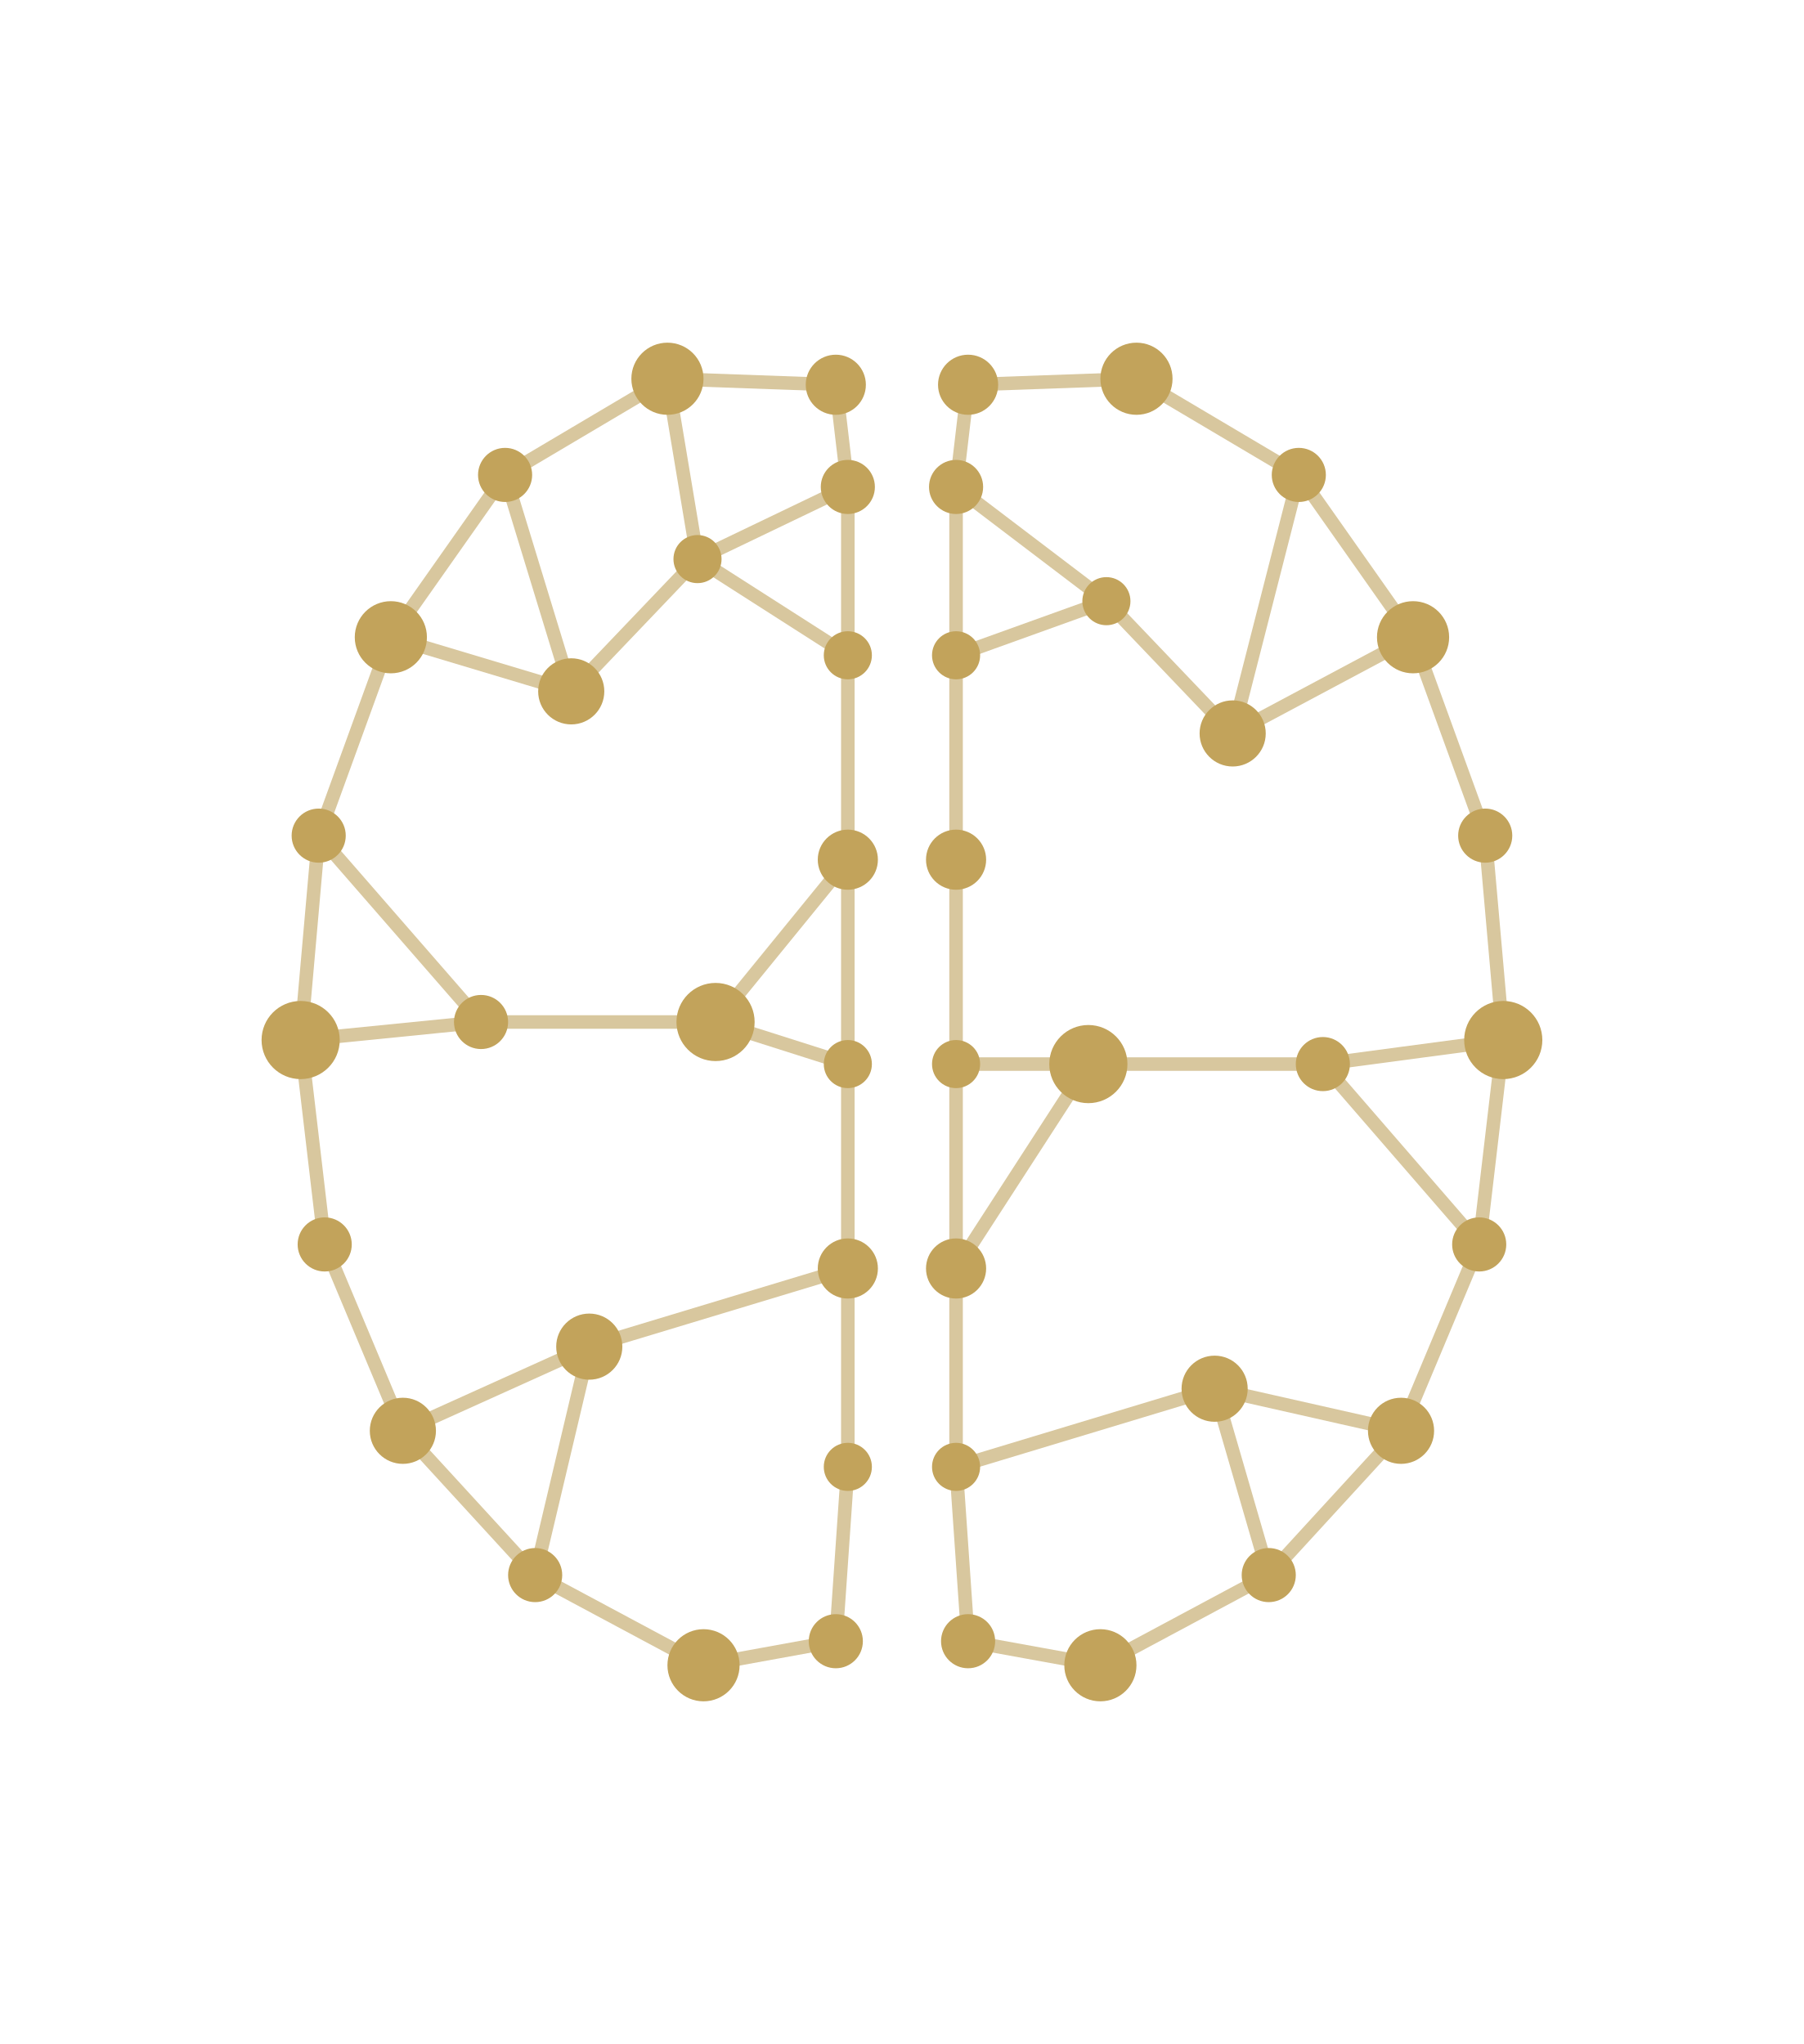
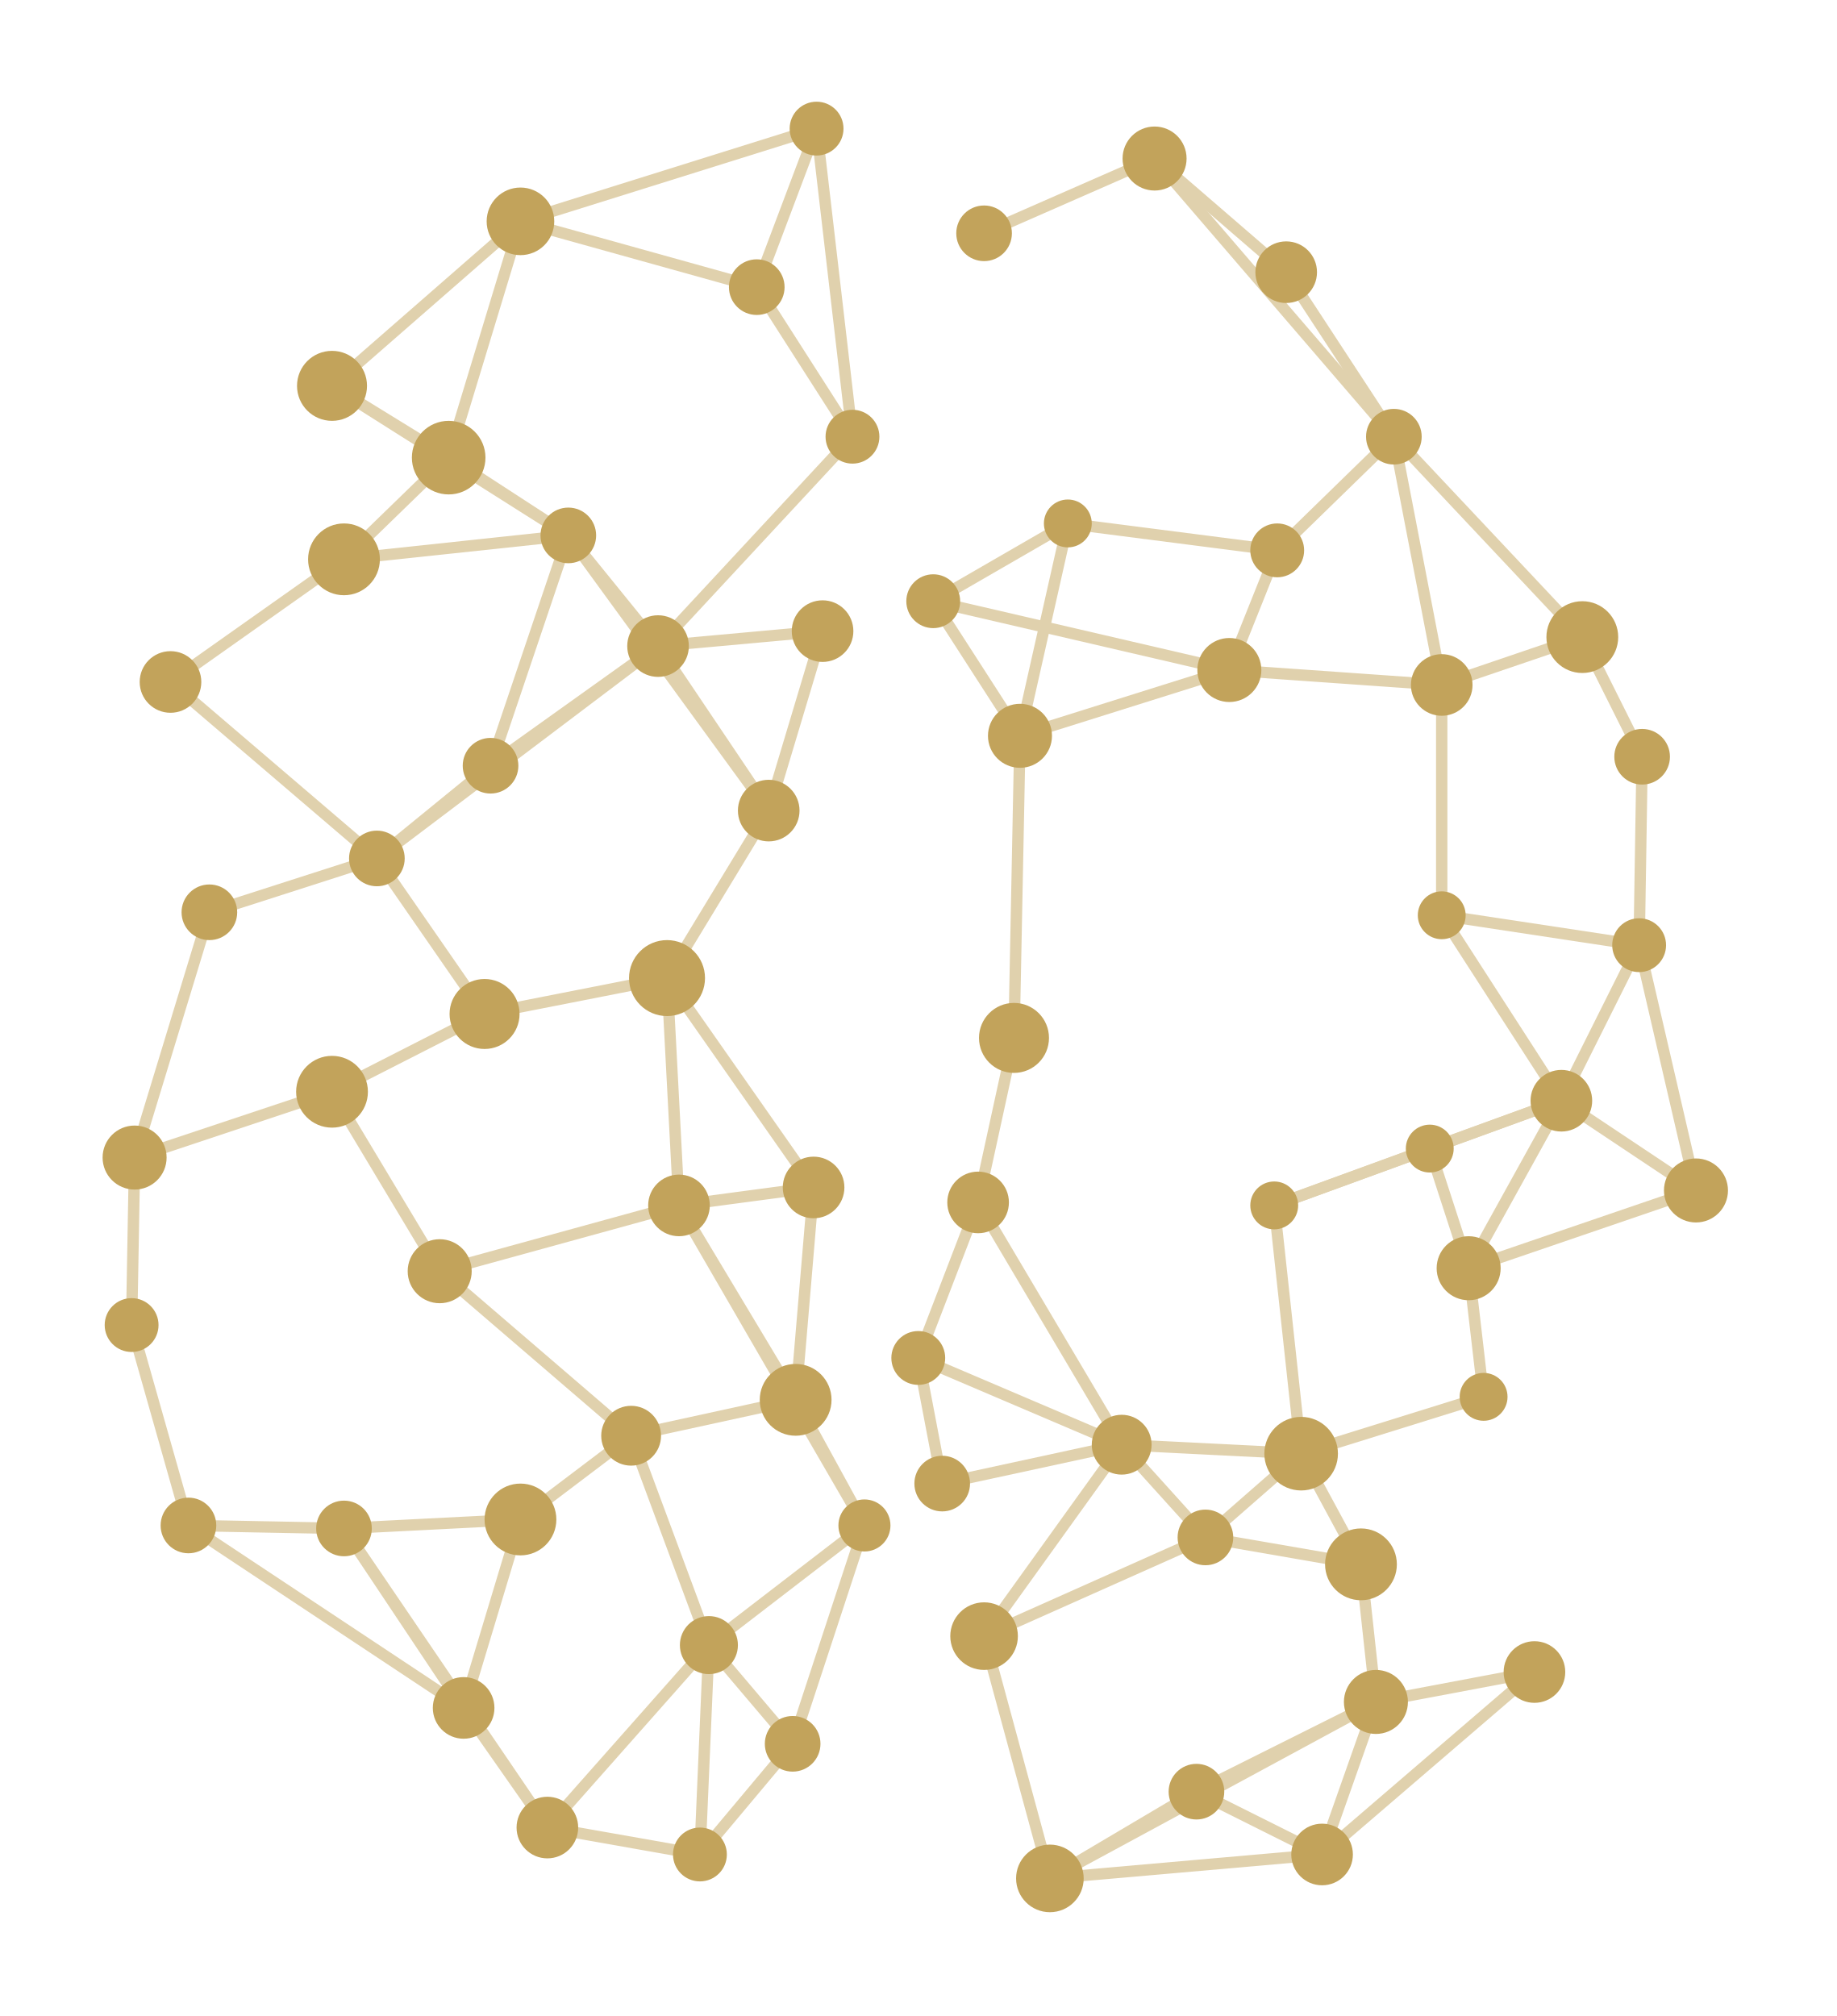
- <svg xmlns="http://www.w3.org/2000/svg" viewBox="0 0 600 680" width="600" height="680">
-   <g transform="translate(0,10)">
-     <g stroke="#D8C79E" stroke-width="4.5" opacity="1">
-       <line x1="278" y1="118" x2="222" y2="116" />
-       <line x1="222" y1="116" x2="168" y2="148" />
-       <line x1="222" y1="116" x2="232" y2="176" />
-       <line x1="168" y1="148" x2="130" y2="202" />
-       <line x1="168" y1="148" x2="190" y2="220" />
-       <line x1="130" y1="202" x2="106" y2="268" />
-       <line x1="130" y1="202" x2="190" y2="220" />
-       <line x1="106" y1="268" x2="100" y2="336" />
-       <line x1="106" y1="268" x2="160" y2="330" />
-       <line x1="100" y1="336" x2="108" y2="404" />
-       <line x1="100" y1="336" x2="160" y2="330" />
-       <line x1="108" y1="404" x2="134" y2="466" />
-       <line x1="134" y1="466" x2="178" y2="514" />
-       <line x1="134" y1="466" x2="196" y2="438" />
-       <line x1="178" y1="514" x2="234" y2="544" />
-       <line x1="178" y1="514" x2="196" y2="438" />
-       <line x1="234" y1="544" x2="278" y2="536" />
-       <line x1="278" y1="536" x2="282" y2="478" />
-       <line x1="282" y1="478" x2="282" y2="412" />
-       <line x1="282" y1="412" x2="282" y2="344" />
-       <line x1="282" y1="412" x2="196" y2="438" />
-       <line x1="282" y1="344" x2="282" y2="276" />
-       <line x1="282" y1="344" x2="238" y2="330" />
-       <line x1="282" y1="276" x2="282" y2="208" />
-       <line x1="282" y1="276" x2="238" y2="330" />
-       <line x1="282" y1="208" x2="282" y2="152" />
-       <line x1="282" y1="208" x2="232" y2="176" />
-       <line x1="282" y1="152" x2="278" y2="118" />
-       <line x1="282" y1="152" x2="232" y2="176" />
-       <line x1="190" y1="220" x2="232" y2="176" />
-       <line x1="160" y1="330" x2="238" y2="330" />
-       <line x1="322" y1="118" x2="378" y2="116" />
-       <line x1="378" y1="116" x2="432" y2="148" />
-       <line x1="432" y1="148" x2="470" y2="202" />
-       <line x1="432" y1="148" x2="410" y2="234" />
-       <line x1="470" y1="202" x2="494" y2="268" />
-       <line x1="470" y1="202" x2="410" y2="234" />
-       <line x1="494" y1="268" x2="500" y2="336" />
-       <line x1="500" y1="336" x2="492" y2="404" />
-       <line x1="500" y1="336" x2="440" y2="344" />
-       <line x1="492" y1="404" x2="466" y2="466" />
-       <line x1="492" y1="404" x2="440" y2="344" />
-       <line x1="466" y1="466" x2="422" y2="514" />
-       <line x1="466" y1="466" x2="404" y2="452" />
-       <line x1="422" y1="514" x2="366" y2="544" />
-       <line x1="422" y1="514" x2="404" y2="452" />
-       <line x1="366" y1="544" x2="322" y2="536" />
-       <line x1="322" y1="536" x2="318" y2="478" />
-       <line x1="318" y1="478" x2="318" y2="412" />
-       <line x1="318" y1="478" x2="404" y2="452" />
-       <line x1="318" y1="412" x2="318" y2="344" />
-       <line x1="318" y1="412" x2="362" y2="344" />
-       <line x1="318" y1="344" x2="318" y2="276" />
-       <line x1="318" y1="344" x2="362" y2="344" />
-       <line x1="318" y1="276" x2="318" y2="208" />
-       <line x1="318" y1="208" x2="318" y2="152" />
-       <line x1="318" y1="208" x2="368" y2="190" />
-       <line x1="318" y1="152" x2="322" y2="118" />
-       <line x1="318" y1="152" x2="368" y2="190" />
-       <line x1="410" y1="234" x2="368" y2="190" />
-       <line x1="440" y1="344" x2="362" y2="344" />
-     </g>
-     <g fill="#C2A35B">
-       <circle cx="278" cy="118" r="10" />
-       <circle cx="222" cy="116" r="12" />
-       <circle cx="168" cy="148" r="9" />
-       <circle cx="130" cy="202" r="12" />
-       <circle cx="106" cy="268" r="9" />
-       <circle cx="100" cy="336" r="13" />
-       <circle cx="108" cy="404" r="9" />
-       <circle cx="134" cy="466" r="11" />
-       <circle cx="178" cy="514" r="9" />
-       <circle cx="234" cy="544" r="12" />
-       <circle cx="278" cy="536" r="9" />
-       <circle cx="282" cy="478" r="8" />
-       <circle cx="282" cy="412" r="10" />
-       <circle cx="282" cy="344" r="8" />
-       <circle cx="282" cy="276" r="10" />
-       <circle cx="282" cy="208" r="8" />
-       <circle cx="282" cy="152" r="9" />
-       <circle cx="190" cy="220" r="11" />
-       <circle cx="160" cy="330" r="9" />
-       <circle cx="196" cy="438" r="11" />
-       <circle cx="238" cy="330" r="13" />
-       <circle cx="232" cy="176" r="8" />
-       <circle cx="322" cy="118" r="10" />
-       <circle cx="378" cy="116" r="12" />
-       <circle cx="432" cy="148" r="9" />
-       <circle cx="470" cy="202" r="12" />
-       <circle cx="494" cy="268" r="9" />
-       <circle cx="500" cy="336" r="13" />
-       <circle cx="492" cy="404" r="9" />
-       <circle cx="466" cy="466" r="11" />
-       <circle cx="422" cy="514" r="9" />
-       <circle cx="366" cy="544" r="12" />
-       <circle cx="322" cy="536" r="9" />
-       <circle cx="318" cy="478" r="8" />
-       <circle cx="318" cy="412" r="10" />
-       <circle cx="318" cy="344" r="8" />
-       <circle cx="318" cy="276" r="10" />
-       <circle cx="318" cy="208" r="8" />
-       <circle cx="318" cy="152" r="9" />
-       <circle cx="410" cy="234" r="11" />
-       <circle cx="440" cy="344" r="9" />
-       <circle cx="404" cy="452" r="11" />
-       <circle cx="362" cy="344" r="13" />
-       <circle cx="368" cy="190" r="8" />
-     </g>
+ <svg xmlns="http://www.w3.org/2000/svg" viewBox="0 0 614 674" width="614" height="674">
+   <g stroke="#C2A35B" stroke-width="3.8" opacity="0.5" stroke-linecap="round">
+     <line x1="223" y1="327" x2="162" y2="339" />
+     <line x1="223" y1="327" x2="257" y2="271" />
+     <line x1="223" y1="327" x2="272" y2="397" />
+     <line x1="223" y1="327" x2="227" y2="403" />
+     <line x1="150" y1="153" x2="115" y2="187" />
+     <line x1="150" y1="153" x2="111" y2="129" />
+     <line x1="150" y1="153" x2="174" y2="74" />
+     <line x1="150" y1="153" x2="190" y2="179" />
+     <line x1="435" y1="486" x2="455" y2="523" />
+     <line x1="435" y1="486" x2="375" y2="483" />
+     <line x1="435" y1="486" x2="403" y2="514" />
+     <line x1="435" y1="486" x2="426" y2="403" />
+     <line x1="435" y1="486" x2="496" y2="467" />
+     <line x1="115" y1="187" x2="57" y2="228" />
+     <line x1="115" y1="187" x2="190" y2="179" />
+     <line x1="529" y1="213" x2="482" y2="229" />
+     <line x1="529" y1="213" x2="466" y2="146" />
+     <line x1="529" y1="213" x2="549" y2="253" />
+     <line x1="111" y1="365" x2="162" y2="339" />
+     <line x1="111" y1="365" x2="45" y2="387" />
+     <line x1="111" y1="365" x2="147" y2="425" />
+     <line x1="266" y1="468" x2="272" y2="397" />
+     <line x1="266" y1="468" x2="227" y2="403" />
+     <line x1="266" y1="468" x2="211" y2="480" />
+     <line x1="266" y1="468" x2="289" y2="510" />
+     <line x1="174" y1="508" x2="155" y2="571" />
+     <line x1="174" y1="508" x2="211" y2="480" />
+     <line x1="174" y1="508" x2="115" y2="511" />
+     <line x1="455" y1="523" x2="460" y2="569" />
+     <line x1="455" y1="523" x2="403" y2="514" />
+     <line x1="111" y1="129" x2="174" y2="74" />
+     <line x1="111" y1="129" x2="190" y2="179" />
+     <line x1="162" y1="339" x2="126" y2="287" />
+     <line x1="339" y1="347" x2="341" y2="246" />
+     <line x1="339" y1="347" x2="327" y2="402" />
+     <line x1="174" y1="74" x2="253" y2="96" />
+     <line x1="174" y1="74" x2="273" y2="43" />
+     <line x1="329" y1="547" x2="351" y2="628" />
+     <line x1="329" y1="547" x2="375" y2="483" />
+     <line x1="329" y1="547" x2="403" y2="514" />
+     <line x1="351" y1="628" x2="460" y2="569" />
+     <line x1="351" y1="628" x2="442" y2="620" />
+     <line x1="351" y1="628" x2="400" y2="599" />
+     <line x1="386" y1="53" x2="430" y2="91" />
+     <line x1="386" y1="53" x2="329" y2="78" />
+     <line x1="386" y1="53" x2="466" y2="146" />
+     <line x1="411" y1="224" x2="482" y2="229" />
+     <line x1="411" y1="224" x2="427" y2="184" />
+     <line x1="411" y1="224" x2="312" y2="201" />
+     <line x1="341" y1="246" x2="312" y2="201" />
+     <line x1="341" y1="246" x2="357" y2="175" />
+     <line x1="45" y1="387" x2="70" y2="305" />
+     <line x1="45" y1="387" x2="44" y2="443" />
+     <line x1="567" y1="398" x2="491" y2="424" />
+     <line x1="567" y1="398" x2="522" y2="368" />
+     <line x1="567" y1="398" x2="548" y2="316" />
+     <line x1="491" y1="424" x2="522" y2="368" />
+     <line x1="491" y1="424" x2="478" y2="384" />
+     <line x1="491" y1="424" x2="496" y2="467" />
+     <line x1="147" y1="425" x2="227" y2="403" />
+     <line x1="147" y1="425" x2="211" y2="480" />
+     <line x1="460" y1="569" x2="513" y2="559" />
+     <line x1="460" y1="569" x2="442" y2="620" />
+     <line x1="460" y1="569" x2="400" y2="599" />
+     <line x1="430" y1="91" x2="466" y2="146" />
+     <line x1="275" y1="211" x2="220" y2="216" />
+     <line x1="275" y1="211" x2="257" y2="271" />
+     <line x1="220" y1="216" x2="257" y2="271" />
+     <line x1="220" y1="216" x2="190" y2="179" />
+     <line x1="220" y1="216" x2="164" y2="256" />
+     <line x1="220" y1="216" x2="126" y2="287" />
+     <line x1="220" y1="216" x2="285" y2="146" />
+     <line x1="57" y1="228" x2="126" y2="287" />
+     <line x1="482" y1="229" x2="466" y2="146" />
+     <line x1="482" y1="229" x2="482" y2="306" />
+     <line x1="257" y1="271" x2="190" y2="179" />
+     <line x1="522" y1="368" x2="548" y2="316" />
+     <line x1="522" y1="368" x2="482" y2="306" />
+     <line x1="522" y1="368" x2="478" y2="384" />
+     <line x1="522" y1="368" x2="426" y2="403" />
+     <line x1="272" y1="397" x2="227" y2="403" />
+     <line x1="327" y1="402" x2="375" y2="483" />
+     <line x1="327" y1="402" x2="307" y2="454" />
+     <line x1="227" y1="403" x2="289" y2="510" />
+     <line x1="513" y1="559" x2="442" y2="620" />
+     <line x1="155" y1="571" x2="183" y2="611" />
+     <line x1="155" y1="571" x2="63" y2="510" />
+     <line x1="155" y1="571" x2="115" y2="511" />
+     <line x1="183" y1="611" x2="237" y2="550" />
+     <line x1="183" y1="611" x2="115" y2="511" />
+     <line x1="183" y1="611" x2="234" y2="620" />
+     <line x1="442" y1="620" x2="400" y2="599" />
+     <line x1="211" y1="480" x2="237" y2="550" />
+     <line x1="375" y1="483" x2="315" y2="496" />
+     <line x1="375" y1="483" x2="403" y2="514" />
+     <line x1="375" y1="483" x2="307" y2="454" />
+     <line x1="237" y1="550" x2="265" y2="583" />
+     <line x1="237" y1="550" x2="234" y2="620" />
+     <line x1="237" y1="550" x2="289" y2="510" />
+     <line x1="253" y1="96" x2="273" y2="43" />
+     <line x1="253" y1="96" x2="285" y2="146" />
+     <line x1="466" y1="146" x2="427" y2="184" />
+     <line x1="190" y1="179" x2="164" y2="256" />
+     <line x1="549" y1="253" x2="548" y2="316" />
+     <line x1="164" y1="256" x2="126" y2="287" />
+     <line x1="126" y1="287" x2="70" y2="305" />
+     <line x1="315" y1="496" x2="307" y2="454" />
+     <line x1="63" y1="510" x2="115" y2="511" />
+     <line x1="63" y1="510" x2="44" y2="443" />
+     <line x1="265" y1="583" x2="234" y2="620" />
+     <line x1="265" y1="583" x2="289" y2="510" />
+     <line x1="273" y1="43" x2="285" y2="146" />
+     <line x1="427" y1="184" x2="357" y2="175" />
+     <line x1="312" y1="201" x2="357" y2="175" />
+     <line x1="548" y1="316" x2="482" y2="306" />
+     <line x1="478" y1="384" x2="426" y2="403" />
+     <line x1="411" y1="224" x2="341" y2="246" />
+   </g>
+   <g fill="#C2A35B">
+     <circle cx="223" cy="327" r="12.7" />
+     <circle cx="150" cy="153" r="12.3" />
+     <circle cx="435" cy="486" r="12.3" />
+     <circle cx="115" cy="187" r="12.0" />
+     <circle cx="529" cy="213" r="12.0" />
+     <circle cx="111" cy="365" r="12.0" />
+     <circle cx="266" cy="468" r="12.0" />
+     <circle cx="174" cy="508" r="12.0" />
+     <circle cx="455" cy="523" r="12.0" />
+     <circle cx="111" cy="129" r="11.7" />
+     <circle cx="162" cy="339" r="11.7" />
+     <circle cx="339" cy="347" r="11.7" />
+     <circle cx="174" cy="74" r="11.3" />
+     <circle cx="329" cy="547" r="11.3" />
+     <circle cx="351" cy="628" r="11.3" />
+     <circle cx="386" cy="53" r="10.7" />
+     <circle cx="411" cy="224" r="10.7" />
+     <circle cx="341" cy="246" r="10.7" />
+     <circle cx="45" cy="387" r="10.7" />
+     <circle cx="567" cy="398" r="10.7" />
+     <circle cx="491" cy="424" r="10.7" />
+     <circle cx="147" cy="425" r="10.7" />
+     <circle cx="460" cy="569" r="10.7" />
+     <circle cx="430" cy="91" r="10.3" />
+     <circle cx="275" cy="211" r="10.3" />
+     <circle cx="220" cy="216" r="10.3" />
+     <circle cx="57" cy="228" r="10.3" />
+     <circle cx="482" cy="229" r="10.3" />
+     <circle cx="257" cy="271" r="10.3" />
+     <circle cx="522" cy="368" r="10.3" />
+     <circle cx="272" cy="397" r="10.3" />
+     <circle cx="327" cy="402" r="10.3" />
+     <circle cx="227" cy="403" r="10.3" />
+     <circle cx="513" cy="559" r="10.3" />
+     <circle cx="155" cy="571" r="10.3" />
+     <circle cx="183" cy="611" r="10.3" />
+     <circle cx="442" cy="620" r="10.3" />
+     <circle cx="211" cy="480" r="10.0" />
+     <circle cx="375" cy="483" r="10.0" />
+     <circle cx="237" cy="550" r="9.7" />
+     <circle cx="329" cy="78" r="9.3" />
+     <circle cx="253" cy="96" r="9.3" />
+     <circle cx="466" cy="146" r="9.3" />
+     <circle cx="190" cy="179" r="9.3" />
+     <circle cx="549" cy="253" r="9.3" />
+     <circle cx="164" cy="256" r="9.3" />
+     <circle cx="126" cy="287" r="9.3" />
+     <circle cx="70" cy="305" r="9.3" />
+     <circle cx="315" cy="496" r="9.3" />
+     <circle cx="63" cy="510" r="9.3" />
+     <circle cx="115" cy="511" r="9.3" />
+     <circle cx="403" cy="514" r="9.3" />
+     <circle cx="265" cy="583" r="9.3" />
+     <circle cx="400" cy="599" r="9.3" />
+     <circle cx="273" cy="43" r="9.0" />
+     <circle cx="285" cy="146" r="9.0" />
+     <circle cx="427" cy="184" r="9.0" />
+     <circle cx="312" cy="201" r="9.0" />
+     <circle cx="548" cy="316" r="9.0" />
+     <circle cx="44" cy="443" r="9.0" />
+     <circle cx="307" cy="454" r="9.0" />
+     <circle cx="234" cy="620" r="9.0" />
+     <circle cx="289" cy="510" r="8.7" />
+     <circle cx="357" cy="175" r="8.0" />
+     <circle cx="482" cy="306" r="8.0" />
+     <circle cx="478" cy="384" r="8.0" />
+     <circle cx="426" cy="403" r="8.0" />
+     <circle cx="496" cy="467" r="8.0" />
  </g>
</svg>
